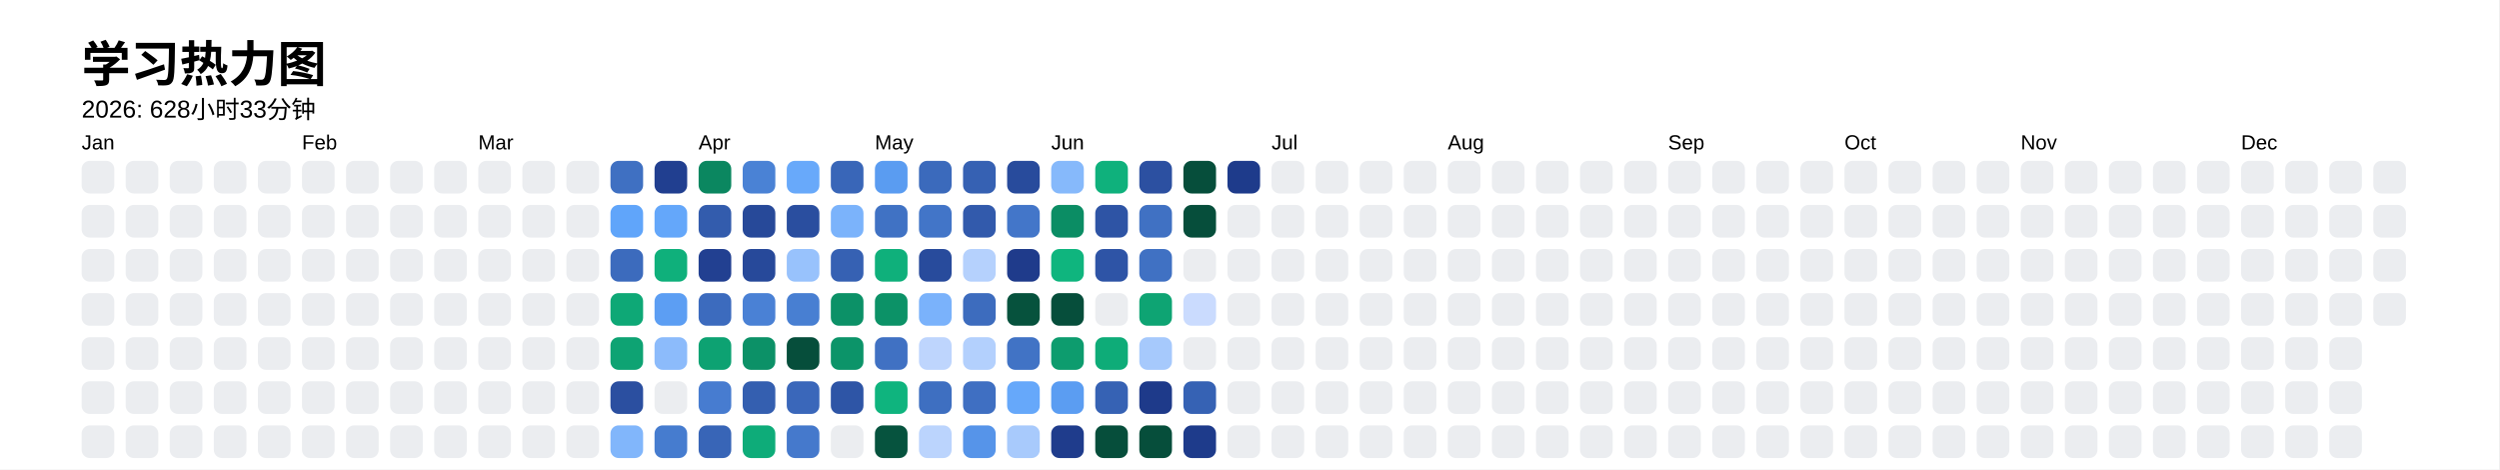
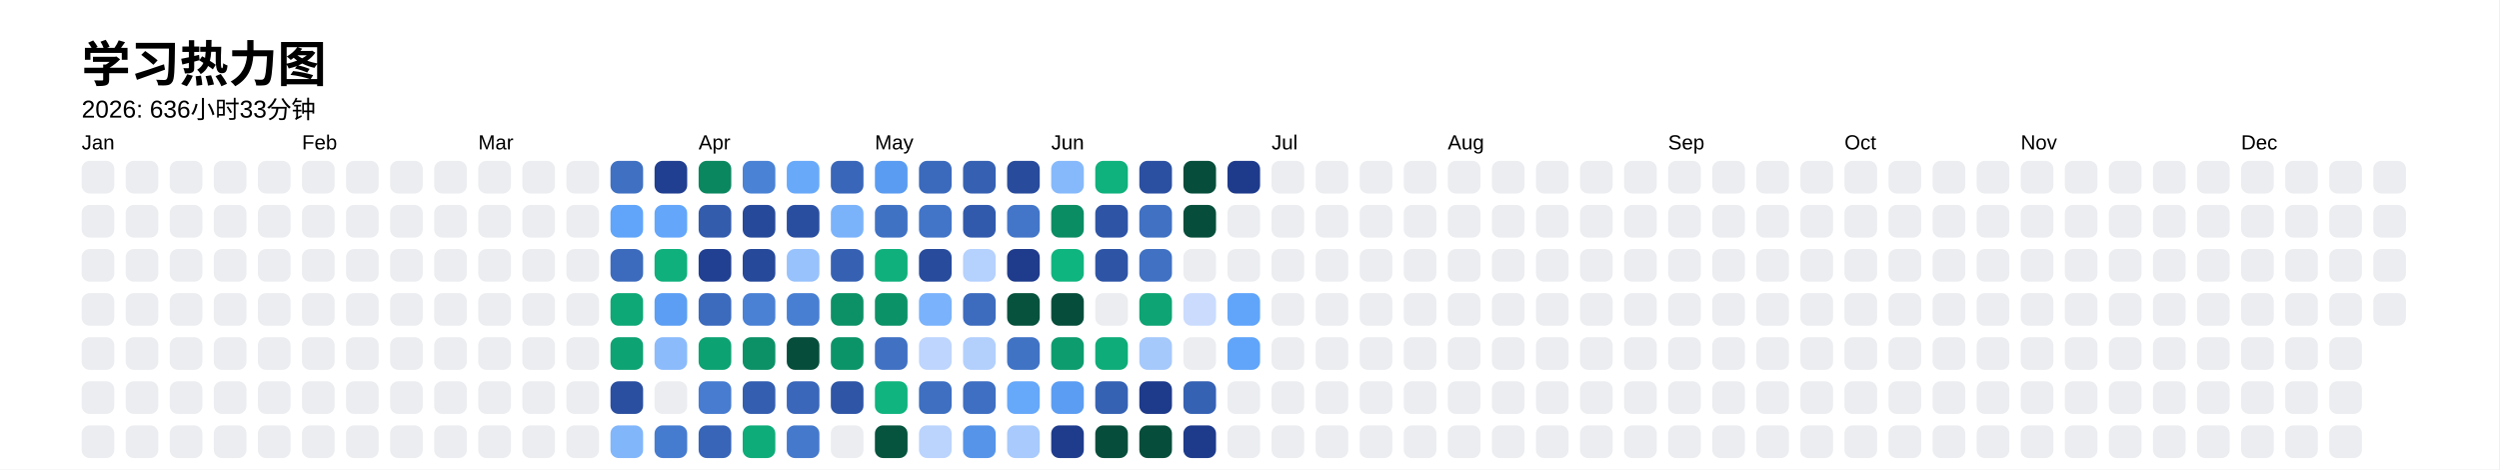
<svg xmlns="http://www.w3.org/2000/svg" style="background-color:white;" baseProfile="full" height="57.5mm" version="1.1" viewBox="0,0,306.2,57.5" width="306.2mm">
  <defs />
  <rect fill="#FFFFFF" height="57.5" width="306.2" x="0" y="0" />
  <text fill="#000000" style="font-size:6px; font-family:Arial; font-weight:bold;" x="10" y="10">学习热力图</text>
-   <text fill="#000000" style="font-size:3px; font-family:Arial;" x="10" y="14.4">2026: 628小时33分钟</text>
+   <text fill="#000000" style="font-size:3px; font-family:Arial;" x="10" y="14.4">2026: 636小时33分钟</text>
  <text fill="#000000" style="font-size:2.5px; font-family:Arial" x="10" y="18.3">Jan</text>
  <rect fill="#ebedf0" height="4" rx="1" ry="1" width="4" x="10" y="19.7" />
  <rect fill="#ebedf0" height="4" rx="1" ry="1" width="4" x="10" y="25.1" />
  <rect fill="#ebedf0" height="4" rx="1" ry="1" width="4" x="10" y="30.5" />
  <rect fill="#ebedf0" height="4" rx="1" ry="1" width="4" x="10" y="35.9" />
  <rect fill="#ebedf0" height="4" rx="1" ry="1" width="4" x="10" y="41.3" />
  <rect fill="#ebedf0" height="4" rx="1" ry="1" width="4" x="10" y="46.7" />
  <rect fill="#ebedf0" height="4" rx="1" ry="1" width="4" x="10" y="52.1" />
  <rect fill="#ebedf0" height="4" rx="1" ry="1" width="4" x="15.4" y="19.7" />
  <rect fill="#ebedf0" height="4" rx="1" ry="1" width="4" x="15.4" y="25.1" />
  <rect fill="#ebedf0" height="4" rx="1" ry="1" width="4" x="15.4" y="30.5" />
  <rect fill="#ebedf0" height="4" rx="1" ry="1" width="4" x="15.4" y="35.9" />
  <rect fill="#ebedf0" height="4" rx="1" ry="1" width="4" x="15.4" y="41.3" />
  <rect fill="#ebedf0" height="4" rx="1" ry="1" width="4" x="15.4" y="46.7" />
  <rect fill="#ebedf0" height="4" rx="1" ry="1" width="4" x="15.4" y="52.1" />
  <rect fill="#ebedf0" height="4" rx="1" ry="1" width="4" x="20.8" y="19.7" />
  <rect fill="#ebedf0" height="4" rx="1" ry="1" width="4" x="20.8" y="25.1" />
  <rect fill="#ebedf0" height="4" rx="1" ry="1" width="4" x="20.8" y="30.5" />
  <rect fill="#ebedf0" height="4" rx="1" ry="1" width="4" x="20.8" y="35.9" />
  <rect fill="#ebedf0" height="4" rx="1" ry="1" width="4" x="20.8" y="41.3" />
  <rect fill="#ebedf0" height="4" rx="1" ry="1" width="4" x="20.8" y="46.7" />
  <rect fill="#ebedf0" height="4" rx="1" ry="1" width="4" x="20.8" y="52.1" />
  <rect fill="#ebedf0" height="4" rx="1" ry="1" width="4" x="26.2" y="19.7" />
  <rect fill="#ebedf0" height="4" rx="1" ry="1" width="4" x="26.2" y="25.1" />
  <rect fill="#ebedf0" height="4" rx="1" ry="1" width="4" x="26.2" y="30.5" />
  <rect fill="#ebedf0" height="4" rx="1" ry="1" width="4" x="26.2" y="35.9" />
  <rect fill="#ebedf0" height="4" rx="1" ry="1" width="4" x="26.2" y="41.3" />
  <rect fill="#ebedf0" height="4" rx="1" ry="1" width="4" x="26.2" y="46.7" />
  <rect fill="#ebedf0" height="4" rx="1" ry="1" width="4" x="26.2" y="52.1" />
  <rect fill="#ebedf0" height="4" rx="1" ry="1" width="4" x="31.6" y="19.7" />
  <rect fill="#ebedf0" height="4" rx="1" ry="1" width="4" x="31.6" y="25.1" />
  <rect fill="#ebedf0" height="4" rx="1" ry="1" width="4" x="31.6" y="30.5" />
  <rect fill="#ebedf0" height="4" rx="1" ry="1" width="4" x="31.6" y="35.9" />
  <rect fill="#ebedf0" height="4" rx="1" ry="1" width="4" x="31.6" y="41.3" />
  <rect fill="#ebedf0" height="4" rx="1" ry="1" width="4" x="31.6" y="46.7" />
  <rect fill="#ebedf0" height="4" rx="1" ry="1" width="4" x="31.6" y="52.1" />
  <text fill="#000000" style="font-size:2.5px; font-family:Arial" x="37.0" y="18.3">Feb</text>
  <rect fill="#ebedf0" height="4" rx="1" ry="1" width="4" x="37.0" y="19.7" />
  <rect fill="#ebedf0" height="4" rx="1" ry="1" width="4" x="37.0" y="25.1" />
  <rect fill="#ebedf0" height="4" rx="1" ry="1" width="4" x="37.0" y="30.5" />
  <rect fill="#ebedf0" height="4" rx="1" ry="1" width="4" x="37.0" y="35.9" />
  <rect fill="#ebedf0" height="4" rx="1" ry="1" width="4" x="37.0" y="41.3" />
  <rect fill="#ebedf0" height="4" rx="1" ry="1" width="4" x="37.0" y="46.7" />
  <rect fill="#ebedf0" height="4" rx="1" ry="1" width="4" x="37.0" y="52.1" />
  <rect fill="#ebedf0" height="4" rx="1" ry="1" width="4" x="42.4" y="19.7" />
  <rect fill="#ebedf0" height="4" rx="1" ry="1" width="4" x="42.4" y="25.1" />
  <rect fill="#ebedf0" height="4" rx="1" ry="1" width="4" x="42.4" y="30.5" />
  <rect fill="#ebedf0" height="4" rx="1" ry="1" width="4" x="42.4" y="35.9" />
  <rect fill="#ebedf0" height="4" rx="1" ry="1" width="4" x="42.4" y="41.3" />
  <rect fill="#ebedf0" height="4" rx="1" ry="1" width="4" x="42.4" y="46.7" />
  <rect fill="#ebedf0" height="4" rx="1" ry="1" width="4" x="42.4" y="52.1" />
  <rect fill="#ebedf0" height="4" rx="1" ry="1" width="4" x="47.8" y="19.7" />
  <rect fill="#ebedf0" height="4" rx="1" ry="1" width="4" x="47.8" y="25.1" />
  <rect fill="#ebedf0" height="4" rx="1" ry="1" width="4" x="47.8" y="30.5" />
  <rect fill="#ebedf0" height="4" rx="1" ry="1" width="4" x="47.8" y="35.9" />
  <rect fill="#ebedf0" height="4" rx="1" ry="1" width="4" x="47.8" y="41.3" />
  <rect fill="#ebedf0" height="4" rx="1" ry="1" width="4" x="47.8" y="46.7" />
  <rect fill="#ebedf0" height="4" rx="1" ry="1" width="4" x="47.8" y="52.1" />
  <rect fill="#ebedf0" height="4" rx="1" ry="1" width="4" x="53.2" y="19.7" />
  <rect fill="#ebedf0" height="4" rx="1" ry="1" width="4" x="53.2" y="25.1" />
  <rect fill="#ebedf0" height="4" rx="1" ry="1" width="4" x="53.2" y="30.5" />
  <rect fill="#ebedf0" height="4" rx="1" ry="1" width="4" x="53.2" y="35.9" />
  <rect fill="#ebedf0" height="4" rx="1" ry="1" width="4" x="53.2" y="41.3" />
  <rect fill="#ebedf0" height="4" rx="1" ry="1" width="4" x="53.2" y="46.7" />
  <rect fill="#ebedf0" height="4" rx="1" ry="1" width="4" x="53.2" y="52.1" />
  <text fill="#000000" style="font-size:2.5px; font-family:Arial" x="58.6" y="18.3">Mar</text>
  <rect fill="#ebedf0" height="4" rx="1" ry="1" width="4" x="58.6" y="19.7" />
  <rect fill="#ebedf0" height="4" rx="1" ry="1" width="4" x="58.6" y="25.1" />
  <rect fill="#ebedf0" height="4" rx="1" ry="1" width="4" x="58.6" y="30.5" />
  <rect fill="#ebedf0" height="4" rx="1" ry="1" width="4" x="58.6" y="35.9" />
  <rect fill="#ebedf0" height="4" rx="1" ry="1" width="4" x="58.6" y="41.3" />
  <rect fill="#ebedf0" height="4" rx="1" ry="1" width="4" x="58.6" y="46.7" />
  <rect fill="#ebedf0" height="4" rx="1" ry="1" width="4" x="58.6" y="52.1" />
  <rect fill="#ebedf0" height="4" rx="1" ry="1" width="4" x="64" y="19.7" />
  <rect fill="#ebedf0" height="4" rx="1" ry="1" width="4" x="64" y="25.1" />
  <rect fill="#ebedf0" height="4" rx="1" ry="1" width="4" x="64" y="30.5" />
  <rect fill="#ebedf0" height="4" rx="1" ry="1" width="4" x="64" y="35.9" />
  <rect fill="#ebedf0" height="4" rx="1" ry="1" width="4" x="64" y="41.3" />
  <rect fill="#ebedf0" height="4" rx="1" ry="1" width="4" x="64" y="46.7" />
  <rect fill="#ebedf0" height="4" rx="1" ry="1" width="4" x="64" y="52.1" />
  <rect fill="#ebedf0" height="4" rx="1" ry="1" width="4" x="69.4" y="19.7" />
  <rect fill="#ebedf0" height="4" rx="1" ry="1" width="4" x="69.4" y="25.1" />
  <rect fill="#ebedf0" height="4" rx="1" ry="1" width="4" x="69.4" y="30.5" />
  <rect fill="#ebedf0" height="4" rx="1" ry="1" width="4" x="69.4" y="35.9" />
  <rect fill="#ebedf0" height="4" rx="1" ry="1" width="4" x="69.4" y="41.3" />
  <rect fill="#ebedf0" height="4" rx="1" ry="1" width="4" x="69.4" y="46.7" />
  <rect fill="#ebedf0" height="4" rx="1" ry="1" width="4" x="69.4" y="52.1" />
  <rect fill="#3f70c2" height="4" rx="1" ry="1" width="4" x="74.8" y="19.7" />
  <rect fill="#60a5fa" height="4" rx="1" ry="1" width="4" x="74.8" y="25.1" />
  <rect fill="#3c6bbd" height="4" rx="1" ry="1" width="4" x="74.8" y="30.5" />
  <rect fill="#0ea876" height="4" rx="1" ry="1" width="4" x="74.8" y="35.9" />
  <rect fill="#0ea373" height="4" rx="1" ry="1" width="4" x="74.8" y="41.3" />
  <rect fill="#2b4fa0" height="4" rx="1" ry="1" width="4" x="74.8" y="46.7" />
  <rect fill="#81b6fb" height="4" rx="1" ry="1" width="4" x="74.8" y="52.1" />
  <rect fill="#213f90" height="4" rx="1" ry="1" width="4" x="80.2" y="19.7" />
  <rect fill="#64a7fa" height="4" rx="1" ry="1" width="4" x="80.2" y="25.1" />
  <rect fill="#0fb07b" height="4" rx="1" ry="1" width="4" x="80.2" y="30.5" />
  <rect fill="#5c9ef3" height="4" rx="1" ry="1" width="4" x="80.2" y="35.9" />
  <rect fill="#8cbbfb" height="4" rx="1" ry="1" width="4" x="80.2" y="41.3" />
  <rect fill="#ebedf0" height="4" rx="1" ry="1" width="4" x="80.2" y="46.7" />
  <rect fill="#467ccf" height="4" rx="1" ry="1" width="4" x="80.2" y="52.1" />
  <text fill="#000000" style="font-size:2.5px; font-family:Arial" x="85.6" y="18.3">Apr</text>
  <rect fill="#0b8760" height="4" rx="1" ry="1" width="4" x="85.6" y="19.7" />
  <rect fill="#335cad" height="4" rx="1" ry="1" width="4" x="85.6" y="25.1" />
  <rect fill="#224091" height="4" rx="1" ry="1" width="4" x="85.6" y="30.5" />
  <rect fill="#3c6bbe" height="4" rx="1" ry="1" width="4" x="85.6" y="35.9" />
  <rect fill="#0da272" height="4" rx="1" ry="1" width="4" x="85.6" y="41.3" />
  <rect fill="#477cd0" height="4" rx="1" ry="1" width="4" x="85.6" y="46.7" />
  <rect fill="#3865b7" height="4" rx="1" ry="1" width="4" x="85.6" y="52.1" />
  <rect fill="#4a82d5" height="4" rx="1" ry="1" width="4" x="91" y="19.7" />
  <rect fill="#274999" height="4" rx="1" ry="1" width="4" x="91" y="25.1" />
  <rect fill="#27499a" height="4" rx="1" ry="1" width="4" x="91" y="30.5" />
  <rect fill="#4a81d5" height="4" rx="1" ry="1" width="4" x="91" y="35.9" />
  <rect fill="#0c9167" height="4" rx="1" ry="1" width="4" x="91" y="41.3" />
  <rect fill="#345fb0" height="4" rx="1" ry="1" width="4" x="91" y="46.7" />
  <rect fill="#0eac79" height="4" rx="1" ry="1" width="4" x="91" y="52.1" />
  <rect fill="#68a9fa" height="4" rx="1" ry="1" width="4" x="96.4" y="19.7" />
  <rect fill="#2a4e9f" height="4" rx="1" ry="1" width="4" x="96.4" y="25.1" />
  <rect fill="#98c2fc" height="4" rx="1" ry="1" width="4" x="96.4" y="30.5" />
  <rect fill="#487fd2" height="4" rx="1" ry="1" width="4" x="96.4" y="35.9" />
  <rect fill="#064e3b" height="4" rx="1" ry="1" width="4" x="96.4" y="41.3" />
  <rect fill="#3a67ba" height="4" rx="1" ry="1" width="4" x="96.4" y="46.7" />
  <rect fill="#4579cc" height="4" rx="1" ry="1" width="4" x="96.4" y="52.1" />
  <rect fill="#3966b8" height="4" rx="1" ry="1" width="4" x="101.8" y="19.7" />
  <rect fill="#7bb3fb" height="4" rx="1" ry="1" width="4" x="101.8" y="25.1" />
  <rect fill="#3661b3" height="4" rx="1" ry="1" width="4" x="101.8" y="30.5" />
  <rect fill="#0c9167" height="4" rx="1" ry="1" width="4" x="101.8" y="35.9" />
  <rect fill="#0c9469" height="4" rx="1" ry="1" width="4" x="101.8" y="41.3" />
  <rect fill="#2e55a6" height="4" rx="1" ry="1" width="4" x="101.8" y="46.7" />
  <rect fill="#ebedf0" height="4" rx="1" ry="1" width="4" x="101.8" y="52.1" />
  <text fill="#000000" style="font-size:2.5px; font-family:Arial" x="107.2" y="18.3">May</text>
  <rect fill="#5a9cf1" height="4" rx="1" ry="1" width="4" x="107.2" y="19.7" />
  <rect fill="#4072c4" height="4" rx="1" ry="1" width="4" x="107.2" y="25.1" />
  <rect fill="#0fb07b" height="4" rx="1" ry="1" width="4" x="107.2" y="30.5" />
  <rect fill="#0c9267" height="4" rx="1" ry="1" width="4" x="107.2" y="35.9" />
  <rect fill="#4071c3" height="4" rx="1" ry="1" width="4" x="107.2" y="41.3" />
  <rect fill="#0fb47e" height="4" rx="1" ry="1" width="4" x="107.2" y="46.7" />
  <rect fill="#06533e" height="4" rx="1" ry="1" width="4" x="107.2" y="52.1" />
  <rect fill="#3b6abc" height="4" rx="1" ry="1" width="4" x="112.6" y="19.7" />
  <rect fill="#4275c8" height="4" rx="1" ry="1" width="4" x="112.6" y="25.1" />
  <rect fill="#284b9c" height="4" rx="1" ry="1" width="4" x="112.6" y="30.5" />
  <rect fill="#7ab2fb" height="4" rx="1" ry="1" width="4" x="112.6" y="35.9" />
  <rect fill="#bed5fd" height="4" rx="1" ry="1" width="4" x="112.6" y="41.3" />
  <rect fill="#3e6fc1" height="4" rx="1" ry="1" width="4" x="112.6" y="46.7" />
  <rect fill="#bbd4fd" height="4" rx="1" ry="1" width="4" x="112.6" y="52.1" />
  <rect fill="#3661b3" height="4" rx="1" ry="1" width="4" x="118" y="19.7" />
  <rect fill="#325aac" height="4" rx="1" ry="1" width="4" x="118" y="25.1" />
  <rect fill="#b5d1fd" height="4" rx="1" ry="1" width="4" x="118" y="30.5" />
  <rect fill="#3d6cbe" height="4" rx="1" ry="1" width="4" x="118" y="35.9" />
  <rect fill="#b3d0fd" height="4" rx="1" ry="1" width="4" x="118" y="41.3" />
  <rect fill="#3f6fc2" height="4" rx="1" ry="1" width="4" x="118" y="46.7" />
  <rect fill="#5694e9" height="4" rx="1" ry="1" width="4" x="118" y="52.1" />
  <rect fill="#284b9c" height="4" rx="1" ry="1" width="4" x="123.4" y="19.7" />
  <rect fill="#4376c9" height="4" rx="1" ry="1" width="4" x="123.4" y="25.1" />
  <rect fill="#1f3b8b" height="4" rx="1" ry="1" width="4" x="123.4" y="30.5" />
  <rect fill="#06523d" height="4" rx="1" ry="1" width="4" x="123.4" y="35.9" />
  <rect fill="#4173c5" height="4" rx="1" ry="1" width="4" x="123.4" y="41.3" />
  <rect fill="#66a8fa" height="4" rx="1" ry="1" width="4" x="123.4" y="46.7" />
  <rect fill="#a8cafc" height="4" rx="1" ry="1" width="4" x="123.4" y="52.1" />
  <text fill="#000000" style="font-size:2.5px; font-family:Arial" x="128.8" y="18.3">Jun</text>
  <rect fill="#86b9fb" height="4" rx="1" ry="1" width="4" x="128.8" y="19.7" />
  <rect fill="#0b8d64" height="4" rx="1" ry="1" width="4" x="128.8" y="25.1" />
  <rect fill="#0fb57e" height="4" rx="1" ry="1" width="4" x="128.8" y="30.5" />
  <rect fill="#064e3b" height="4" rx="1" ry="1" width="4" x="128.8" y="35.9" />
  <rect fill="#0d9c6e" height="4" rx="1" ry="1" width="4" x="128.8" y="41.3" />
  <rect fill="#5b9df2" height="4" rx="1" ry="1" width="4" x="128.8" y="46.7" />
  <rect fill="#1f3c8c" height="4" rx="1" ry="1" width="4" x="128.8" y="52.1" />
  <rect fill="#0fb17c" height="4" rx="1" ry="1" width="4" x="134.2" y="19.7" />
  <rect fill="#2e54a5" height="4" rx="1" ry="1" width="4" x="134.2" y="25.1" />
  <rect fill="#2e54a6" height="4" rx="1" ry="1" width="4" x="134.2" y="30.5" />
  <rect fill="#ebedf0" height="4" rx="1" ry="1" width="4" x="134.2" y="35.9" />
  <rect fill="#0eac78" height="4" rx="1" ry="1" width="4" x="134.2" y="41.3" />
  <rect fill="#3662b4" height="4" rx="1" ry="1" width="4" x="134.2" y="46.7" />
  <rect fill="#064e3b" height="4" rx="1" ry="1" width="4" x="134.2" y="52.1" />
  <rect fill="#2c50a1" height="4" rx="1" ry="1" width="4" x="139.6" y="19.7" />
  <rect fill="#4071c3" height="4" rx="1" ry="1" width="4" x="139.6" y="25.1" />
  <rect fill="#4071c3" height="4" rx="1" ry="1" width="4" x="139.6" y="30.5" />
  <rect fill="#0ea473" height="4" rx="1" ry="1" width="4" x="139.6" y="35.9" />
  <rect fill="#a6c9fc" height="4" rx="1" ry="1" width="4" x="139.6" y="41.3" />
  <rect fill="#1e3a8a" height="4" rx="1" ry="1" width="4" x="139.6" y="46.7" />
  <rect fill="#064e3b" height="4" rx="1" ry="1" width="4" x="139.6" y="52.1" />
  <rect fill="#064e3b" height="4" rx="1" ry="1" width="4" x="145" y="19.7" />
  <rect fill="#064e3b" height="4" rx="1" ry="1" width="4" x="145" y="25.1" />
  <rect fill="#ebedf0" height="4" rx="1" ry="1" width="4" x="145" y="30.5" />
  <rect fill="#cadbfe" height="4" rx="1" ry="1" width="4" x="145" y="35.9" />
  <rect fill="#ebedf0" height="4" rx="1" ry="1" width="4" x="145" y="41.3" />
  <rect fill="#3662b4" height="4" rx="1" ry="1" width="4" x="145" y="46.7" />
  <rect fill="#1e3b8b" height="4" rx="1" ry="1" width="4" x="145" y="52.1" />
  <rect fill="#1e3b8b" height="4" rx="1" ry="1" width="4" x="150.4" y="19.7" />
  <rect fill="#ebedf0" height="4" rx="1" ry="1" width="4" x="150.4" y="25.1" />
  <rect fill="#ebedf0" height="4" rx="1" ry="1" width="4" x="150.4" y="30.5" />
-   <rect fill="#ebedf0" height="4" rx="1" ry="1" width="4" x="150.4" y="35.9" />
-   <rect fill="#ebedf0" height="4" rx="1" ry="1" width="4" x="150.4" y="41.3" />
+   <rect fill="#60a5fa" height="4" rx="1" ry="1" width="4" x="150.4" y="35.9" />
+   <rect fill="#60a5fa" height="4" rx="1" ry="1" width="4" x="150.4" y="41.3" />
  <rect fill="#ebedf0" height="4" rx="1" ry="1" width="4" x="150.4" y="46.7" />
  <rect fill="#ebedf0" height="4" rx="1" ry="1" width="4" x="150.4" y="52.1" />
  <text fill="#000000" style="font-size:2.5px; font-family:Arial" x="155.8" y="18.3">Jul</text>
  <rect fill="#ebedf0" height="4" rx="1" ry="1" width="4" x="155.8" y="19.7" />
  <rect fill="#ebedf0" height="4" rx="1" ry="1" width="4" x="155.8" y="25.1" />
  <rect fill="#ebedf0" height="4" rx="1" ry="1" width="4" x="155.8" y="30.5" />
  <rect fill="#ebedf0" height="4" rx="1" ry="1" width="4" x="155.8" y="35.9" />
  <rect fill="#ebedf0" height="4" rx="1" ry="1" width="4" x="155.8" y="41.3" />
  <rect fill="#ebedf0" height="4" rx="1" ry="1" width="4" x="155.8" y="46.7" />
  <rect fill="#ebedf0" height="4" rx="1" ry="1" width="4" x="155.8" y="52.1" />
  <rect fill="#ebedf0" height="4" rx="1" ry="1" width="4" x="161.2" y="19.7" />
  <rect fill="#ebedf0" height="4" rx="1" ry="1" width="4" x="161.2" y="25.1" />
  <rect fill="#ebedf0" height="4" rx="1" ry="1" width="4" x="161.2" y="30.5" />
  <rect fill="#ebedf0" height="4" rx="1" ry="1" width="4" x="161.2" y="35.9" />
  <rect fill="#ebedf0" height="4" rx="1" ry="1" width="4" x="161.2" y="41.3" />
  <rect fill="#ebedf0" height="4" rx="1" ry="1" width="4" x="161.2" y="46.7" />
  <rect fill="#ebedf0" height="4" rx="1" ry="1" width="4" x="161.2" y="52.1" />
  <rect fill="#ebedf0" height="4" rx="1" ry="1" width="4" x="166.6" y="19.7" />
  <rect fill="#ebedf0" height="4" rx="1" ry="1" width="4" x="166.6" y="25.1" />
  <rect fill="#ebedf0" height="4" rx="1" ry="1" width="4" x="166.6" y="30.5" />
  <rect fill="#ebedf0" height="4" rx="1" ry="1" width="4" x="166.6" y="35.9" />
  <rect fill="#ebedf0" height="4" rx="1" ry="1" width="4" x="166.6" y="41.3" />
  <rect fill="#ebedf0" height="4" rx="1" ry="1" width="4" x="166.6" y="46.7" />
  <rect fill="#ebedf0" height="4" rx="1" ry="1" width="4" x="166.6" y="52.1" />
  <rect fill="#ebedf0" height="4" rx="1" ry="1" width="4" x="172" y="19.7" />
  <rect fill="#ebedf0" height="4" rx="1" ry="1" width="4" x="172" y="25.1" />
  <rect fill="#ebedf0" height="4" rx="1" ry="1" width="4" x="172" y="30.5" />
  <rect fill="#ebedf0" height="4" rx="1" ry="1" width="4" x="172" y="35.9" />
  <rect fill="#ebedf0" height="4" rx="1" ry="1" width="4" x="172" y="41.3" />
  <rect fill="#ebedf0" height="4" rx="1" ry="1" width="4" x="172" y="46.7" />
  <rect fill="#ebedf0" height="4" rx="1" ry="1" width="4" x="172" y="52.1" />
  <text fill="#000000" style="font-size:2.5px; font-family:Arial" x="177.4" y="18.3">Aug</text>
  <rect fill="#ebedf0" height="4" rx="1" ry="1" width="4" x="177.4" y="19.7" />
  <rect fill="#ebedf0" height="4" rx="1" ry="1" width="4" x="177.4" y="25.1" />
  <rect fill="#ebedf0" height="4" rx="1" ry="1" width="4" x="177.4" y="30.5" />
  <rect fill="#ebedf0" height="4" rx="1" ry="1" width="4" x="177.4" y="35.9" />
  <rect fill="#ebedf0" height="4" rx="1" ry="1" width="4" x="177.4" y="41.3" />
  <rect fill="#ebedf0" height="4" rx="1" ry="1" width="4" x="177.4" y="46.7" />
  <rect fill="#ebedf0" height="4" rx="1" ry="1" width="4" x="177.4" y="52.1" />
  <rect fill="#ebedf0" height="4" rx="1" ry="1" width="4" x="182.8" y="19.7" />
  <rect fill="#ebedf0" height="4" rx="1" ry="1" width="4" x="182.8" y="25.1" />
  <rect fill="#ebedf0" height="4" rx="1" ry="1" width="4" x="182.8" y="30.5" />
  <rect fill="#ebedf0" height="4" rx="1" ry="1" width="4" x="182.8" y="35.9" />
  <rect fill="#ebedf0" height="4" rx="1" ry="1" width="4" x="182.8" y="41.3" />
  <rect fill="#ebedf0" height="4" rx="1" ry="1" width="4" x="182.8" y="46.7" />
  <rect fill="#ebedf0" height="4" rx="1" ry="1" width="4" x="182.8" y="52.1" />
  <rect fill="#ebedf0" height="4" rx="1" ry="1" width="4" x="188.2" y="19.7" />
  <rect fill="#ebedf0" height="4" rx="1" ry="1" width="4" x="188.2" y="25.1" />
  <rect fill="#ebedf0" height="4" rx="1" ry="1" width="4" x="188.2" y="30.5" />
  <rect fill="#ebedf0" height="4" rx="1" ry="1" width="4" x="188.2" y="35.9" />
  <rect fill="#ebedf0" height="4" rx="1" ry="1" width="4" x="188.2" y="41.3" />
  <rect fill="#ebedf0" height="4" rx="1" ry="1" width="4" x="188.2" y="46.7" />
  <rect fill="#ebedf0" height="4" rx="1" ry="1" width="4" x="188.2" y="52.1" />
  <rect fill="#ebedf0" height="4" rx="1" ry="1" width="4" x="193.6" y="19.7" />
  <rect fill="#ebedf0" height="4" rx="1" ry="1" width="4" x="193.6" y="25.1" />
  <rect fill="#ebedf0" height="4" rx="1" ry="1" width="4" x="193.6" y="30.5" />
  <rect fill="#ebedf0" height="4" rx="1" ry="1" width="4" x="193.6" y="35.9" />
  <rect fill="#ebedf0" height="4" rx="1" ry="1" width="4" x="193.6" y="41.3" />
  <rect fill="#ebedf0" height="4" rx="1" ry="1" width="4" x="193.6" y="46.7" />
  <rect fill="#ebedf0" height="4" rx="1" ry="1" width="4" x="193.6" y="52.1" />
  <rect fill="#ebedf0" height="4" rx="1" ry="1" width="4" x="199" y="19.7" />
  <rect fill="#ebedf0" height="4" rx="1" ry="1" width="4" x="199" y="25.1" />
  <rect fill="#ebedf0" height="4" rx="1" ry="1" width="4" x="199" y="30.5" />
  <rect fill="#ebedf0" height="4" rx="1" ry="1" width="4" x="199" y="35.9" />
  <rect fill="#ebedf0" height="4" rx="1" ry="1" width="4" x="199" y="41.3" />
  <rect fill="#ebedf0" height="4" rx="1" ry="1" width="4" x="199" y="46.7" />
  <rect fill="#ebedf0" height="4" rx="1" ry="1" width="4" x="199" y="52.1" />
  <text fill="#000000" style="font-size:2.5px; font-family:Arial" x="204.4" y="18.3">Sep</text>
  <rect fill="#ebedf0" height="4" rx="1" ry="1" width="4" x="204.4" y="19.7" />
  <rect fill="#ebedf0" height="4" rx="1" ry="1" width="4" x="204.4" y="25.1" />
  <rect fill="#ebedf0" height="4" rx="1" ry="1" width="4" x="204.4" y="30.5" />
  <rect fill="#ebedf0" height="4" rx="1" ry="1" width="4" x="204.4" y="35.9" />
  <rect fill="#ebedf0" height="4" rx="1" ry="1" width="4" x="204.4" y="41.3" />
  <rect fill="#ebedf0" height="4" rx="1" ry="1" width="4" x="204.4" y="46.7" />
  <rect fill="#ebedf0" height="4" rx="1" ry="1" width="4" x="204.4" y="52.1" />
  <rect fill="#ebedf0" height="4" rx="1" ry="1" width="4" x="209.8" y="19.7" />
  <rect fill="#ebedf0" height="4" rx="1" ry="1" width="4" x="209.8" y="25.1" />
  <rect fill="#ebedf0" height="4" rx="1" ry="1" width="4" x="209.8" y="30.5" />
  <rect fill="#ebedf0" height="4" rx="1" ry="1" width="4" x="209.8" y="35.9" />
  <rect fill="#ebedf0" height="4" rx="1" ry="1" width="4" x="209.8" y="41.3" />
  <rect fill="#ebedf0" height="4" rx="1" ry="1" width="4" x="209.8" y="46.7" />
  <rect fill="#ebedf0" height="4" rx="1" ry="1" width="4" x="209.8" y="52.1" />
  <rect fill="#ebedf0" height="4" rx="1" ry="1" width="4" x="215.2" y="19.7" />
  <rect fill="#ebedf0" height="4" rx="1" ry="1" width="4" x="215.2" y="25.1" />
  <rect fill="#ebedf0" height="4" rx="1" ry="1" width="4" x="215.2" y="30.5" />
  <rect fill="#ebedf0" height="4" rx="1" ry="1" width="4" x="215.2" y="35.9" />
  <rect fill="#ebedf0" height="4" rx="1" ry="1" width="4" x="215.2" y="41.3" />
  <rect fill="#ebedf0" height="4" rx="1" ry="1" width="4" x="215.2" y="46.7" />
  <rect fill="#ebedf0" height="4" rx="1" ry="1" width="4" x="215.2" y="52.1" />
  <rect fill="#ebedf0" height="4" rx="1" ry="1" width="4" x="220.6" y="19.7" />
  <rect fill="#ebedf0" height="4" rx="1" ry="1" width="4" x="220.6" y="25.1" />
  <rect fill="#ebedf0" height="4" rx="1" ry="1" width="4" x="220.6" y="30.5" />
  <rect fill="#ebedf0" height="4" rx="1" ry="1" width="4" x="220.6" y="35.9" />
  <rect fill="#ebedf0" height="4" rx="1" ry="1" width="4" x="220.6" y="41.3" />
  <rect fill="#ebedf0" height="4" rx="1" ry="1" width="4" x="220.6" y="46.7" />
  <rect fill="#ebedf0" height="4" rx="1" ry="1" width="4" x="220.6" y="52.1" />
  <text fill="#000000" style="font-size:2.5px; font-family:Arial" x="226" y="18.3">Oct</text>
  <rect fill="#ebedf0" height="4" rx="1" ry="1" width="4" x="226" y="19.7" />
  <rect fill="#ebedf0" height="4" rx="1" ry="1" width="4" x="226" y="25.1" />
  <rect fill="#ebedf0" height="4" rx="1" ry="1" width="4" x="226" y="30.5" />
  <rect fill="#ebedf0" height="4" rx="1" ry="1" width="4" x="226" y="35.9" />
  <rect fill="#ebedf0" height="4" rx="1" ry="1" width="4" x="226" y="41.3" />
  <rect fill="#ebedf0" height="4" rx="1" ry="1" width="4" x="226" y="46.7" />
  <rect fill="#ebedf0" height="4" rx="1" ry="1" width="4" x="226" y="52.1" />
  <rect fill="#ebedf0" height="4" rx="1" ry="1" width="4" x="231.4" y="19.7" />
  <rect fill="#ebedf0" height="4" rx="1" ry="1" width="4" x="231.4" y="25.1" />
  <rect fill="#ebedf0" height="4" rx="1" ry="1" width="4" x="231.4" y="30.5" />
  <rect fill="#ebedf0" height="4" rx="1" ry="1" width="4" x="231.4" y="35.9" />
  <rect fill="#ebedf0" height="4" rx="1" ry="1" width="4" x="231.4" y="41.3" />
  <rect fill="#ebedf0" height="4" rx="1" ry="1" width="4" x="231.4" y="46.7" />
  <rect fill="#ebedf0" height="4" rx="1" ry="1" width="4" x="231.4" y="52.1" />
  <rect fill="#ebedf0" height="4" rx="1" ry="1" width="4" x="236.8" y="19.7" />
  <rect fill="#ebedf0" height="4" rx="1" ry="1" width="4" x="236.8" y="25.1" />
  <rect fill="#ebedf0" height="4" rx="1" ry="1" width="4" x="236.8" y="30.5" />
  <rect fill="#ebedf0" height="4" rx="1" ry="1" width="4" x="236.8" y="35.9" />
  <rect fill="#ebedf0" height="4" rx="1" ry="1" width="4" x="236.8" y="41.3" />
  <rect fill="#ebedf0" height="4" rx="1" ry="1" width="4" x="236.8" y="46.7" />
  <rect fill="#ebedf0" height="4" rx="1" ry="1" width="4" x="236.8" y="52.1" />
  <rect fill="#ebedf0" height="4" rx="1" ry="1" width="4" x="242.2" y="19.7" />
  <rect fill="#ebedf0" height="4" rx="1" ry="1" width="4" x="242.2" y="25.1" />
  <rect fill="#ebedf0" height="4" rx="1" ry="1" width="4" x="242.2" y="30.5" />
  <rect fill="#ebedf0" height="4" rx="1" ry="1" width="4" x="242.2" y="35.9" />
  <rect fill="#ebedf0" height="4" rx="1" ry="1" width="4" x="242.2" y="41.3" />
  <rect fill="#ebedf0" height="4" rx="1" ry="1" width="4" x="242.2" y="46.7" />
  <rect fill="#ebedf0" height="4" rx="1" ry="1" width="4" x="242.2" y="52.1" />
  <text fill="#000000" style="font-size:2.5px; font-family:Arial" x="247.6" y="18.3">Nov</text>
  <rect fill="#ebedf0" height="4" rx="1" ry="1" width="4" x="247.6" y="19.7" />
  <rect fill="#ebedf0" height="4" rx="1" ry="1" width="4" x="247.6" y="25.1" />
  <rect fill="#ebedf0" height="4" rx="1" ry="1" width="4" x="247.6" y="30.5" />
  <rect fill="#ebedf0" height="4" rx="1" ry="1" width="4" x="247.6" y="35.9" />
  <rect fill="#ebedf0" height="4" rx="1" ry="1" width="4" x="247.6" y="41.3" />
  <rect fill="#ebedf0" height="4" rx="1" ry="1" width="4" x="247.6" y="46.7" />
  <rect fill="#ebedf0" height="4" rx="1" ry="1" width="4" x="247.6" y="52.1" />
  <rect fill="#ebedf0" height="4" rx="1" ry="1" width="4" x="253" y="19.7" />
  <rect fill="#ebedf0" height="4" rx="1" ry="1" width="4" x="253" y="25.1" />
  <rect fill="#ebedf0" height="4" rx="1" ry="1" width="4" x="253" y="30.5" />
  <rect fill="#ebedf0" height="4" rx="1" ry="1" width="4" x="253" y="35.9" />
  <rect fill="#ebedf0" height="4" rx="1" ry="1" width="4" x="253" y="41.3" />
  <rect fill="#ebedf0" height="4" rx="1" ry="1" width="4" x="253" y="46.7" />
  <rect fill="#ebedf0" height="4" rx="1" ry="1" width="4" x="253" y="52.1" />
  <rect fill="#ebedf0" height="4" rx="1" ry="1" width="4" x="258.4" y="19.7" />
  <rect fill="#ebedf0" height="4" rx="1" ry="1" width="4" x="258.4" y="25.1" />
  <rect fill="#ebedf0" height="4" rx="1" ry="1" width="4" x="258.4" y="30.5" />
  <rect fill="#ebedf0" height="4" rx="1" ry="1" width="4" x="258.4" y="35.9" />
  <rect fill="#ebedf0" height="4" rx="1" ry="1" width="4" x="258.4" y="41.3" />
  <rect fill="#ebedf0" height="4" rx="1" ry="1" width="4" x="258.4" y="46.7" />
  <rect fill="#ebedf0" height="4" rx="1" ry="1" width="4" x="258.4" y="52.1" />
  <rect fill="#ebedf0" height="4" rx="1" ry="1" width="4" x="263.8" y="19.7" />
  <rect fill="#ebedf0" height="4" rx="1" ry="1" width="4" x="263.8" y="25.1" />
  <rect fill="#ebedf0" height="4" rx="1" ry="1" width="4" x="263.8" y="30.5" />
  <rect fill="#ebedf0" height="4" rx="1" ry="1" width="4" x="263.8" y="35.9" />
  <rect fill="#ebedf0" height="4" rx="1" ry="1" width="4" x="263.8" y="41.3" />
  <rect fill="#ebedf0" height="4" rx="1" ry="1" width="4" x="263.8" y="46.7" />
  <rect fill="#ebedf0" height="4" rx="1" ry="1" width="4" x="263.8" y="52.1" />
  <rect fill="#ebedf0" height="4" rx="1" ry="1" width="4" x="269.2" y="19.7" />
  <rect fill="#ebedf0" height="4" rx="1" ry="1" width="4" x="269.2" y="25.1" />
  <rect fill="#ebedf0" height="4" rx="1" ry="1" width="4" x="269.2" y="30.5" />
  <rect fill="#ebedf0" height="4" rx="1" ry="1" width="4" x="269.2" y="35.9" />
  <rect fill="#ebedf0" height="4" rx="1" ry="1" width="4" x="269.2" y="41.3" />
  <rect fill="#ebedf0" height="4" rx="1" ry="1" width="4" x="269.2" y="46.7" />
  <rect fill="#ebedf0" height="4" rx="1" ry="1" width="4" x="269.2" y="52.1" />
  <text fill="#000000" style="font-size:2.5px; font-family:Arial" x="274.6" y="18.3">Dec</text>
  <rect fill="#ebedf0" height="4" rx="1" ry="1" width="4" x="274.6" y="19.7" />
  <rect fill="#ebedf0" height="4" rx="1" ry="1" width="4" x="274.6" y="25.1" />
  <rect fill="#ebedf0" height="4" rx="1" ry="1" width="4" x="274.6" y="30.5" />
  <rect fill="#ebedf0" height="4" rx="1" ry="1" width="4" x="274.6" y="35.9" />
  <rect fill="#ebedf0" height="4" rx="1" ry="1" width="4" x="274.6" y="41.3" />
  <rect fill="#ebedf0" height="4" rx="1" ry="1" width="4" x="274.6" y="46.7" />
  <rect fill="#ebedf0" height="4" rx="1" ry="1" width="4" x="274.6" y="52.1" />
  <rect fill="#ebedf0" height="4" rx="1" ry="1" width="4" x="280" y="19.7" />
  <rect fill="#ebedf0" height="4" rx="1" ry="1" width="4" x="280" y="25.1" />
  <rect fill="#ebedf0" height="4" rx="1" ry="1" width="4" x="280" y="30.5" />
  <rect fill="#ebedf0" height="4" rx="1" ry="1" width="4" x="280" y="35.9" />
  <rect fill="#ebedf0" height="4" rx="1" ry="1" width="4" x="280" y="41.3" />
  <rect fill="#ebedf0" height="4" rx="1" ry="1" width="4" x="280" y="46.7" />
  <rect fill="#ebedf0" height="4" rx="1" ry="1" width="4" x="280" y="52.1" />
  <rect fill="#ebedf0" height="4" rx="1" ry="1" width="4" x="285.4" y="19.7" />
  <rect fill="#ebedf0" height="4" rx="1" ry="1" width="4" x="285.4" y="25.1" />
  <rect fill="#ebedf0" height="4" rx="1" ry="1" width="4" x="285.4" y="30.5" />
  <rect fill="#ebedf0" height="4" rx="1" ry="1" width="4" x="285.4" y="35.9" />
  <rect fill="#ebedf0" height="4" rx="1" ry="1" width="4" x="285.4" y="41.3" />
  <rect fill="#ebedf0" height="4" rx="1" ry="1" width="4" x="285.4" y="46.7" />
  <rect fill="#ebedf0" height="4" rx="1" ry="1" width="4" x="285.4" y="52.1" />
  <rect fill="#ebedf0" height="4" rx="1" ry="1" width="4" x="290.8" y="19.7" />
  <rect fill="#ebedf0" height="4" rx="1" ry="1" width="4" x="290.8" y="25.1" />
  <rect fill="#ebedf0" height="4" rx="1" ry="1" width="4" x="290.8" y="30.5" />
  <rect fill="#ebedf0" height="4" rx="1" ry="1" width="4" x="290.8" y="35.9" />
</svg>
